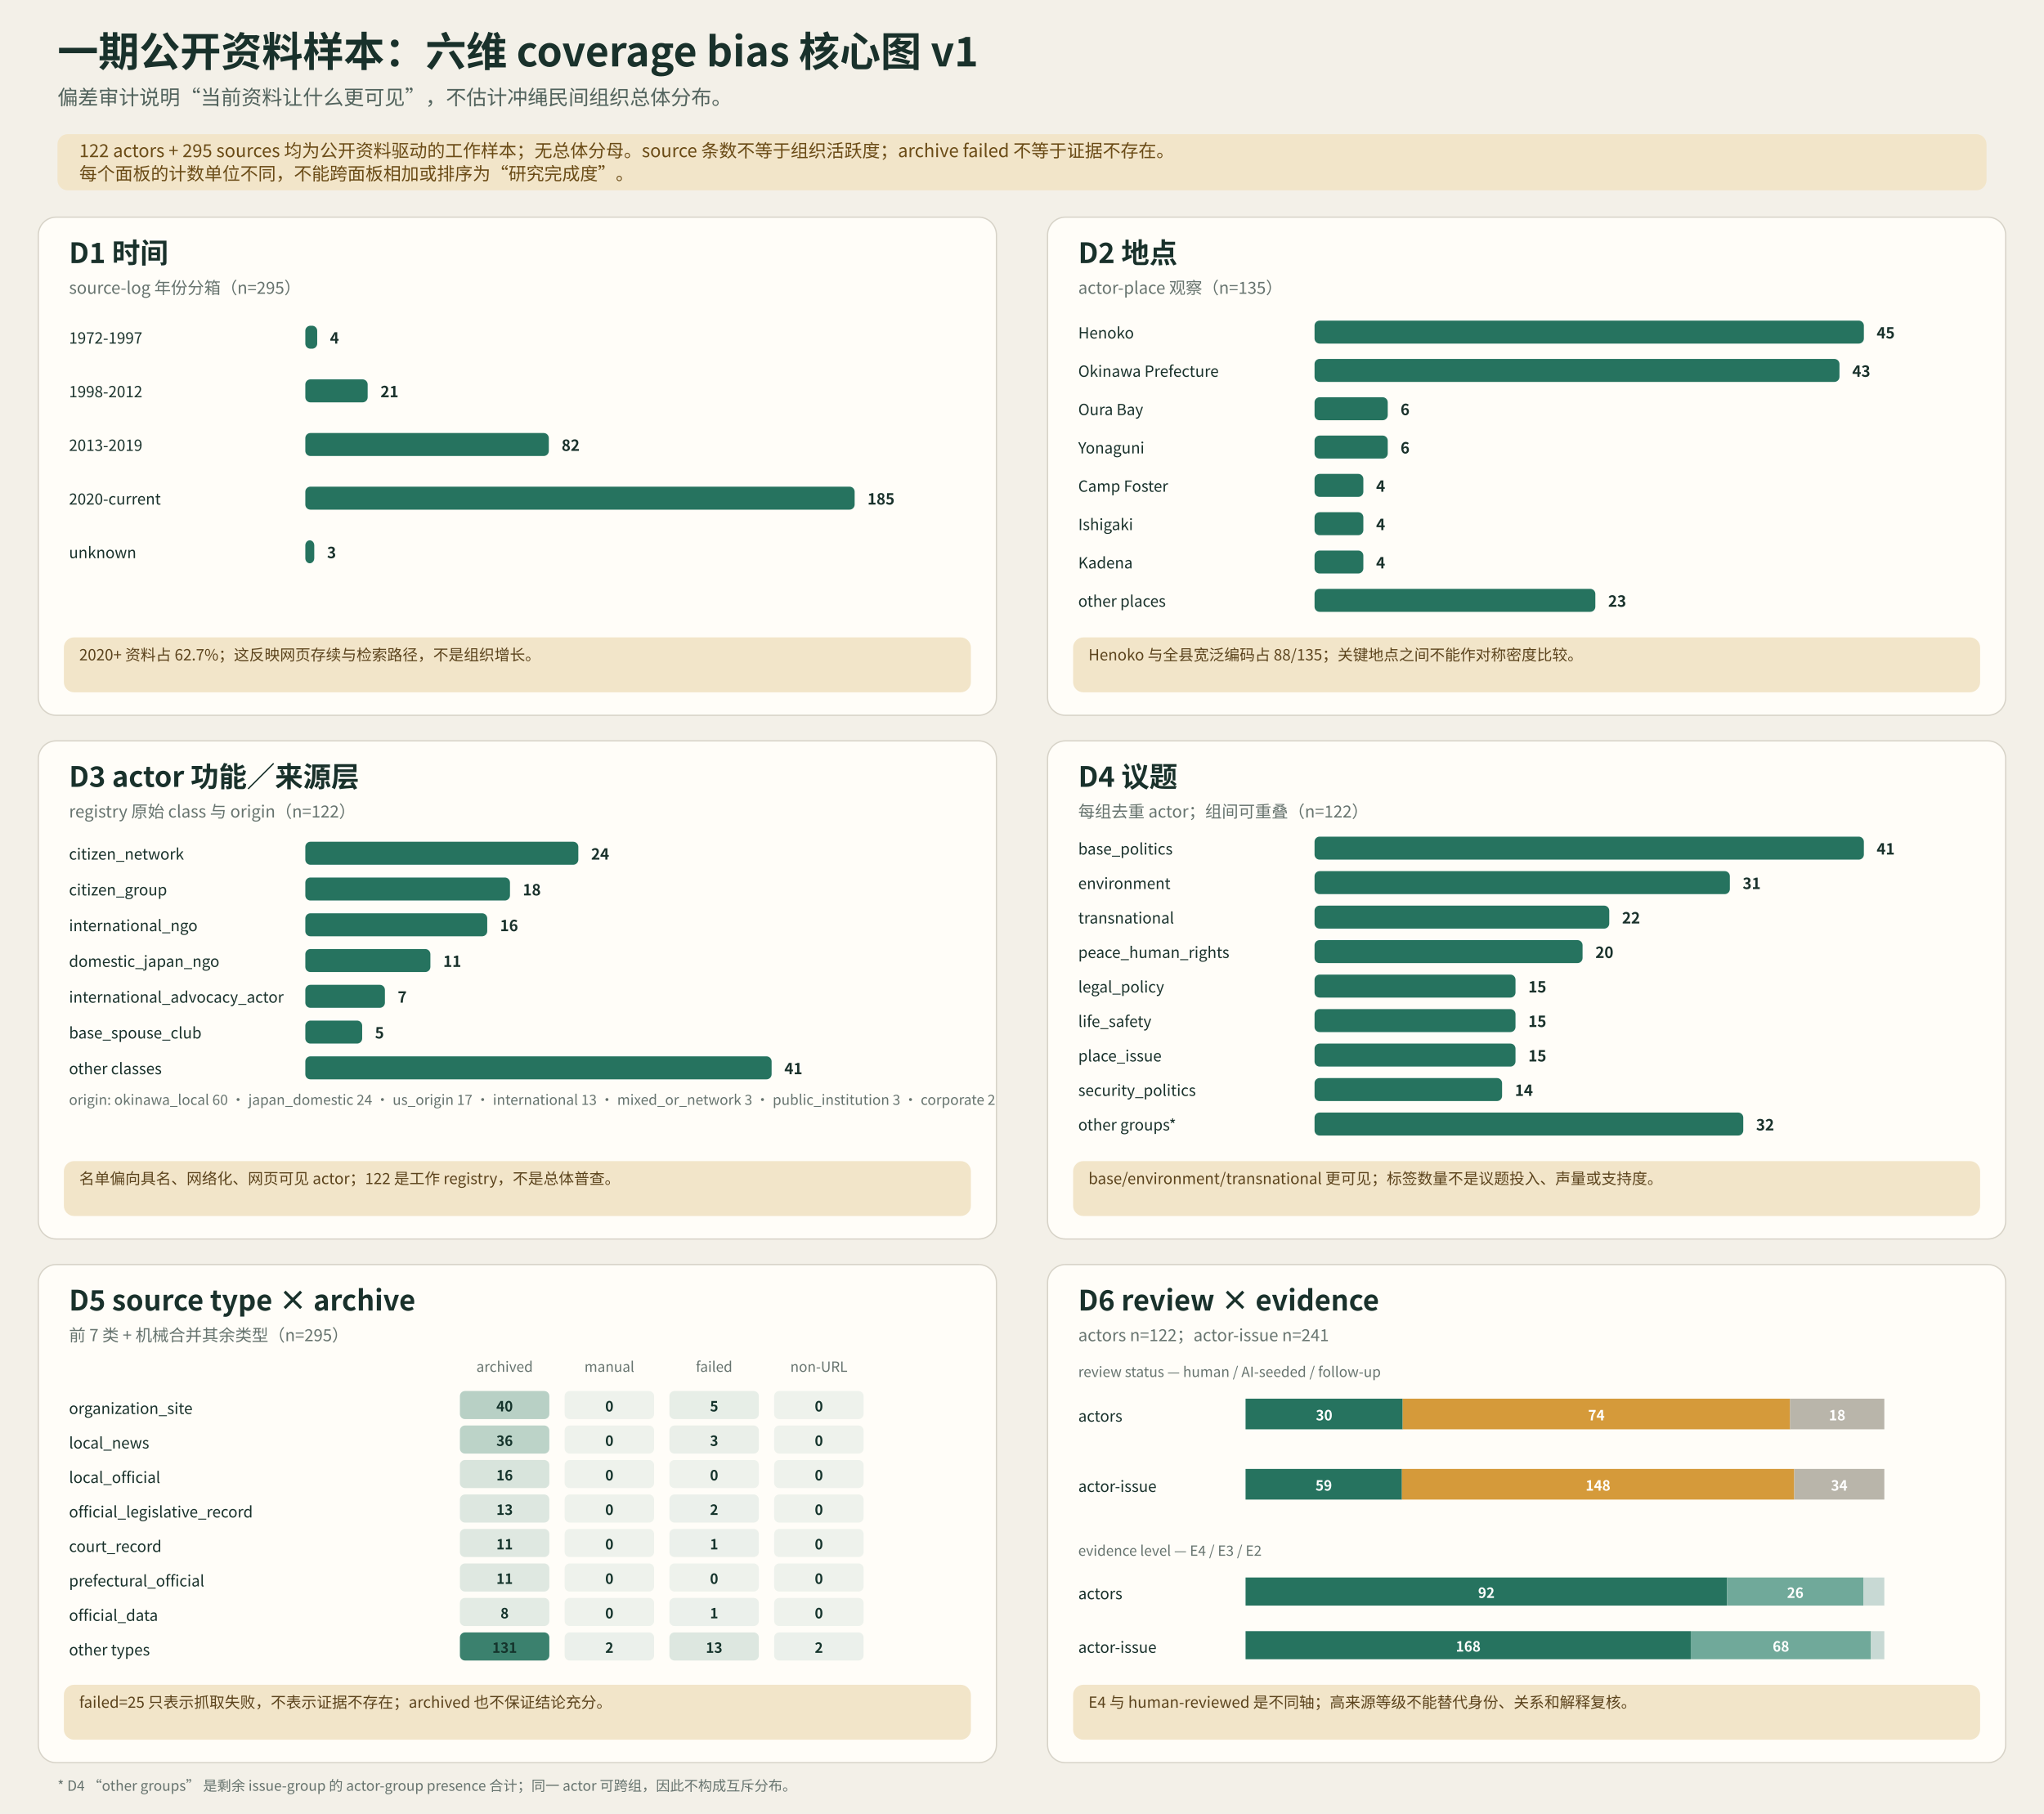
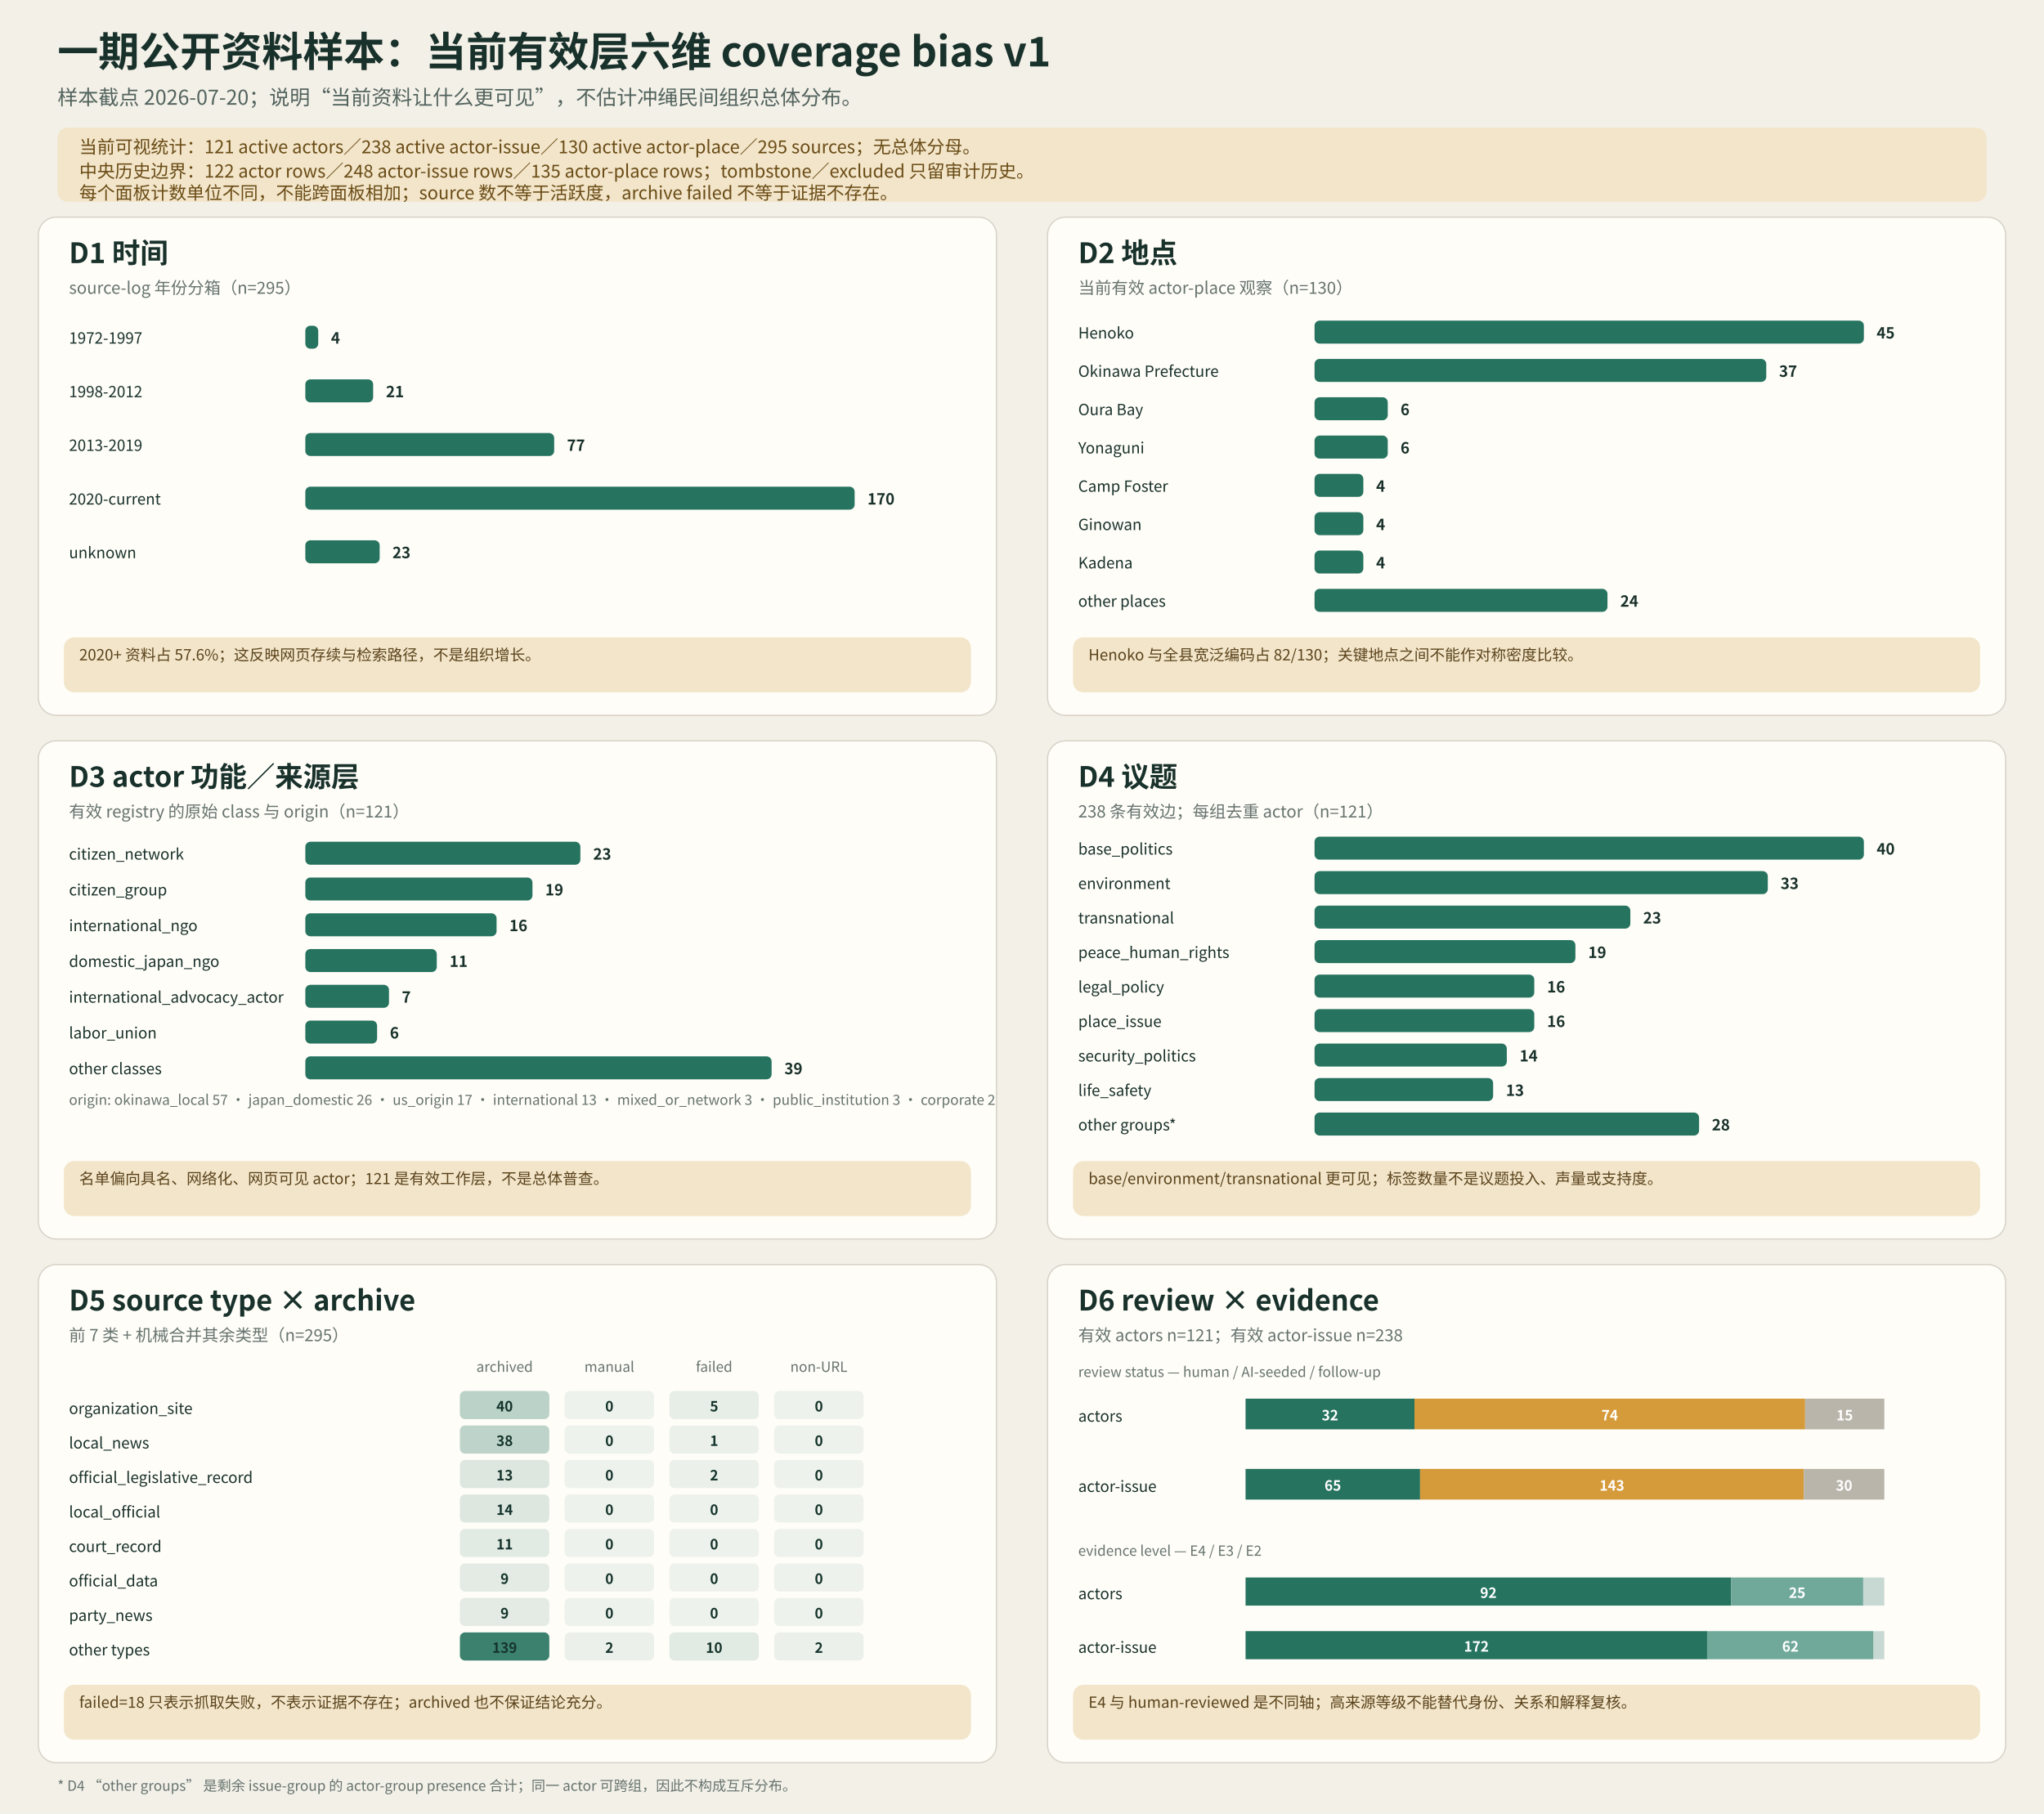
<svg xmlns="http://www.w3.org/2000/svg" width="1600" height="1420" viewBox="0 0 1600 1420" role="img" aria-labelledby="title desc">
  <rect width="1600" height="1420" fill="#f3f0e8" />
  <style>
text{font-family:"Noto Sans CJK SC","Microsoft YaHei",Arial,sans-serif;fill:#19312b} .title{font-size:32px;font-weight:700} .subtitle{font-size:16px;fill:#52635d} .sample{font-size:14px;fill:#6a4b16} .panel{fill:#fffdf8;stroke:#d7d3c8;stroke-width:1} .ph{font-size:22px;font-weight:700} .sub{font-size:13px;fill:#66736e} .lab{font-size:12px} .mini{font-size:11px;fill:#66736e} .val{font-size:12px;font-weight:700} .bar{fill:#26735f} .cell{font-size:11px;font-weight:700;fill:#15342c} .inside{font-size:11px;font-weight:700;fill:#ffffff} .note-bg{fill:#f2e5c9} .note{font-size:12px;fill:#5b431c}
</style>
-   <text x="45" y="52" class="title">一期公开资料样本：六维 coverage bias 核心图 v1</text>
-   <text x="45" y="82" class="subtitle">偏差审计说明“当前资料让什么更可见”，不估计冲绳民间组织总体分布。</text>
-   <rect x="45" y="105" width="1510" height="44" rx="8" fill="#f2e5c9" />
-   <text x="62" y="123" class="sample">122 actors + 295 sources 均为公开资料驱动的工作样本；无总体分母。source 条数不等于组织活跃度；archive failed 不等于证据不存在。</text>
-   <text x="62" y="141" class="sample">每个面板的计数单位不同，不能跨面板相加或排序为“研究完成度”。</text>
+   <text x="45" y="52" class="title">一期公开资料样本：当前有效层六维 coverage bias v1</text>
+   <text x="45" y="82" class="subtitle">样本截点 2026-07-20；说明“当前资料让什么更可见”，不估计冲绳民间组织总体分布。</text>
+   <rect x="45" y="100" width="1510" height="58" rx="8" fill="#f2e5c9" />
+   <text x="62" y="120" class="sample">当前可视统计：121 active actors／238 active actor-issue／130 active actor-place／295 sources；无总体分母。</text>
+   <text x="62" y="139" class="sample">中央历史边界：122 actor rows／248 actor-issue rows／135 actor-place rows；tombstone／excluded 只留审计历史。</text>
+   <text x="62" y="156" class="sample">每个面板计数单位不同，不能跨面板相加；source 数不等于活跃度，archive failed 不等于证据不存在。</text>
  <g transform="translate(30,170)">
    <rect width="750" height="390" rx="14" class="panel" />
    <text x="24" y="36" class="ph">D1 时间</text>
    <text x="24" y="60" class="sub">source-log 年份分箱（n=295）</text>
    <text x="24" y="99" class="lab">1972-1997</text>
-     <rect x="209" y="85" width="9.3" height="18" rx="4" class="bar" />
-     <text x="228.3" y="99" class="val">4</text>
+     <rect x="209" y="85" width="10.1" height="18" rx="4" class="bar" />
+     <text x="229.1" y="99" class="val">4</text>
    <text x="24" y="141" class="lab">1998-2012</text>
-     <rect x="209" y="127" width="48.8" height="18" rx="4" class="bar" />
-     <text x="267.8" y="141" class="val">21</text>
+     <rect x="209" y="127" width="53.1" height="18" rx="4" class="bar" />
+     <text x="272.1" y="141" class="val">21</text>
    <text x="24" y="183" class="lab">2013-2019</text>
-     <rect x="209" y="169" width="190.6" height="18" rx="4" class="bar" />
-     <text x="409.6" y="183" class="val">82</text>
+     <rect x="209" y="169" width="194.8" height="18" rx="4" class="bar" />
+     <text x="413.8" y="183" class="val">77</text>
    <text x="24" y="225" class="lab">2020-current</text>
    <rect x="209" y="211" width="430.0" height="18" rx="4" class="bar" />
-     <text x="649.0" y="225" class="val">185</text>
+     <text x="649.0" y="225" class="val">170</text>
    <text x="24" y="267" class="lab">unknown</text>
-     <rect x="209" y="253" width="7.0" height="18" rx="4" class="bar" />
-     <text x="226.0" y="267" class="val">3</text>
-     <rect x="20" y="329" width="710" height="43" rx="8" class="note-bg" />
-     <text x="32" y="347" class="note">2020+ 资料占 62.7%；这反映网页存续与检索路径，不是组织增长。</text>
+     <rect x="209" y="253" width="58.2" height="18" rx="4" class="bar" />
+     <text x="277.2" y="267" class="val">23</text>
+     <rect x="20" y="329" width="710" height="43" rx="8" class="note-bg" />
+     <text x="32" y="347" class="note">2020+ 资料占 57.6%；这反映网页存续与检索路径，不是组织增长。</text>
    <text x="32" y="365" class="note" />
  </g>
  <g transform="translate(820,170)">
    <rect width="750" height="390" rx="14" class="panel" />
    <text x="24" y="36" class="ph">D2 地点</text>
-     <text x="24" y="60" class="sub">actor-place 观察（n=135）</text>
+     <text x="24" y="60" class="sub">当前有效 actor-place 观察（n=130）</text>
    <text x="24" y="95" class="lab">Henoko</text>
    <rect x="209" y="81" width="430.0" height="18" rx="4" class="bar" />
    <text x="649.0" y="95" class="val">45</text>
    <text x="24" y="125" class="lab">Okinawa Prefecture</text>
-     <rect x="209" y="111" width="410.9" height="18" rx="4" class="bar" />
-     <text x="629.9" y="125" class="val">43</text>
+     <rect x="209" y="111" width="353.6" height="18" rx="4" class="bar" />
+     <text x="572.6" y="125" class="val">37</text>
    <text x="24" y="155" class="lab">Oura Bay</text>
    <rect x="209" y="141" width="57.3" height="18" rx="4" class="bar" />
    <text x="276.3" y="155" class="val">6</text>
    <text x="24" y="185" class="lab">Yonaguni</text>
    <rect x="209" y="171" width="57.3" height="18" rx="4" class="bar" />
    <text x="276.3" y="185" class="val">6</text>
    <text x="24" y="215" class="lab">Camp Foster</text>
    <rect x="209" y="201" width="38.2" height="18" rx="4" class="bar" />
    <text x="257.2" y="215" class="val">4</text>
-     <text x="24" y="245" class="lab">Ishigaki</text>
+     <text x="24" y="245" class="lab">Ginowan</text>
    <rect x="209" y="231" width="38.2" height="18" rx="4" class="bar" />
    <text x="257.2" y="245" class="val">4</text>
    <text x="24" y="275" class="lab">Kadena</text>
    <rect x="209" y="261" width="38.2" height="18" rx="4" class="bar" />
    <text x="257.2" y="275" class="val">4</text>
    <text x="24" y="305" class="lab">other places</text>
-     <rect x="209" y="291" width="219.8" height="18" rx="4" class="bar" />
-     <text x="438.8" y="305" class="val">23</text>
-     <rect x="20" y="329" width="710" height="43" rx="8" class="note-bg" />
-     <text x="32" y="347" class="note">Henoko 与全县宽泛编码占 88/135；关键地点之间不能作对称密度比较。</text>
+     <rect x="209" y="291" width="229.3" height="18" rx="4" class="bar" />
+     <text x="448.3" y="305" class="val">24</text>
+     <rect x="20" y="329" width="710" height="43" rx="8" class="note-bg" />
+     <text x="32" y="347" class="note">Henoko 与全县宽泛编码占 82/130；关键地点之间不能作对称密度比较。</text>
    <text x="32" y="365" class="note" />
  </g>
  <g transform="translate(30,580)">
    <rect width="750" height="390" rx="14" class="panel" />
    <text x="24" y="36" class="ph">D3 actor 功能／来源层</text>
-     <text x="24" y="60" class="sub">registry 原始 class 与 origin（n=122）</text>
+     <text x="24" y="60" class="sub">有效 registry 的原始 class 与 origin（n=121）</text>
    <text x="24" y="93" class="lab">citizen_network</text>
-     <rect x="209" y="79" width="213.7" height="18" rx="4" class="bar" />
-     <text x="432.7" y="93" class="val">24</text>
+     <rect x="209" y="79" width="215.3" height="18" rx="4" class="bar" />
+     <text x="434.3" y="93" class="val">23</text>
    <text x="24" y="121" class="lab">citizen_group</text>
-     <rect x="209" y="107" width="160.2" height="18" rx="4" class="bar" />
-     <text x="379.2" y="121" class="val">18</text>
+     <rect x="209" y="107" width="177.8" height="18" rx="4" class="bar" />
+     <text x="396.8" y="121" class="val">19</text>
    <text x="24" y="149" class="lab">international_ngo</text>
-     <rect x="209" y="135" width="142.4" height="18" rx="4" class="bar" />
-     <text x="361.4" y="149" class="val">16</text>
+     <rect x="209" y="135" width="149.7" height="18" rx="4" class="bar" />
+     <text x="368.7" y="149" class="val">16</text>
    <text x="24" y="177" class="lab">domestic_japan_ngo</text>
-     <rect x="209" y="163" width="97.9" height="18" rx="4" class="bar" />
-     <text x="316.9" y="177" class="val">11</text>
+     <rect x="209" y="163" width="102.9" height="18" rx="4" class="bar" />
+     <text x="321.9" y="177" class="val">11</text>
    <text x="24" y="205" class="lab">international_advocacy_actor</text>
-     <rect x="209" y="191" width="62.3" height="18" rx="4" class="bar" />
-     <text x="281.3" y="205" class="val">7</text>
-     <text x="24" y="233" class="lab">base_spouse_club</text>
-     <rect x="209" y="219" width="44.5" height="18" rx="4" class="bar" />
-     <text x="263.5" y="233" class="val">5</text>
+     <rect x="209" y="191" width="65.5" height="18" rx="4" class="bar" />
+     <text x="284.5" y="205" class="val">7</text>
+     <text x="24" y="233" class="lab">labor_union</text>
+     <rect x="209" y="219" width="56.2" height="18" rx="4" class="bar" />
+     <text x="275.2" y="233" class="val">6</text>
    <text x="24" y="261" class="lab">other classes</text>
    <rect x="209" y="247" width="365.0" height="18" rx="4" class="bar" />
-     <text x="584.0" y="261" class="val">41</text>
-     <text x="24" y="285" class="mini">origin: okinawa_local 60 · japan_domestic 24 · us_origin 17 · international 13 · mixed_or_network 3 · public_institution 3 · corporate 2</text>
-     <rect x="20" y="329" width="710" height="43" rx="8" class="note-bg" />
-     <text x="32" y="347" class="note">名单偏向具名、网络化、网页可见 actor；122 是工作 registry，不是总体普查。</text>
+     <text x="584.0" y="261" class="val">39</text>
+     <text x="24" y="285" class="mini">origin: okinawa_local 57 · japan_domestic 26 · us_origin 17 · international 13 · mixed_or_network 3 · public_institution 3 · corporate 2</text>
+     <rect x="20" y="329" width="710" height="43" rx="8" class="note-bg" />
+     <text x="32" y="347" class="note">名单偏向具名、网络化、网页可见 actor；121 是有效工作层，不是总体普查。</text>
    <text x="32" y="365" class="note" />
  </g>
  <g transform="translate(820,580)">
    <rect width="750" height="390" rx="14" class="panel" />
    <text x="24" y="36" class="ph">D4 议题</text>
-     <text x="24" y="60" class="sub">每组去重 actor；组间可重叠（n=122）</text>
+     <text x="24" y="60" class="sub">238 条有效边；每组去重 actor（n=121）</text>
    <text x="24" y="89" class="lab">base_politics</text>
    <rect x="209" y="75" width="430.0" height="18" rx="4" class="bar" />
-     <text x="649.0" y="89" class="val">41</text>
+     <text x="649.0" y="89" class="val">40</text>
    <text x="24" y="116" class="lab">environment</text>
-     <rect x="209" y="102" width="325.1" height="18" rx="4" class="bar" />
-     <text x="544.1" y="116" class="val">31</text>
+     <rect x="209" y="102" width="354.8" height="18" rx="4" class="bar" />
+     <text x="573.8" y="116" class="val">33</text>
    <text x="24" y="143" class="lab">transnational</text>
-     <rect x="209" y="129" width="230.7" height="18" rx="4" class="bar" />
-     <text x="449.7" y="143" class="val">22</text>
+     <rect x="209" y="129" width="247.2" height="18" rx="4" class="bar" />
+     <text x="466.2" y="143" class="val">23</text>
    <text x="24" y="170" class="lab">peace_human_rights</text>
-     <rect x="209" y="156" width="209.8" height="18" rx="4" class="bar" />
-     <text x="428.8" y="170" class="val">20</text>
+     <rect x="209" y="156" width="204.2" height="18" rx="4" class="bar" />
+     <text x="423.2" y="170" class="val">19</text>
    <text x="24" y="197" class="lab">legal_policy</text>
-     <rect x="209" y="183" width="157.3" height="18" rx="4" class="bar" />
-     <text x="376.3" y="197" class="val">15</text>
-     <text x="24" y="224" class="lab">life_safety</text>
-     <rect x="209" y="210" width="157.3" height="18" rx="4" class="bar" />
-     <text x="376.3" y="224" class="val">15</text>
-     <text x="24" y="251" class="lab">place_issue</text>
-     <rect x="209" y="237" width="157.3" height="18" rx="4" class="bar" />
-     <text x="376.3" y="251" class="val">15</text>
-     <text x="24" y="278" class="lab">security_politics</text>
-     <rect x="209" y="264" width="146.8" height="18" rx="4" class="bar" />
-     <text x="365.8" y="278" class="val">14</text>
+     <rect x="209" y="183" width="172.0" height="18" rx="4" class="bar" />
+     <text x="391.0" y="197" class="val">16</text>
+     <text x="24" y="224" class="lab">place_issue</text>
+     <rect x="209" y="210" width="172.0" height="18" rx="4" class="bar" />
+     <text x="391.0" y="224" class="val">16</text>
+     <text x="24" y="251" class="lab">security_politics</text>
+     <rect x="209" y="237" width="150.5" height="18" rx="4" class="bar" />
+     <text x="369.5" y="251" class="val">14</text>
+     <text x="24" y="278" class="lab">life_safety</text>
+     <rect x="209" y="264" width="139.8" height="18" rx="4" class="bar" />
+     <text x="358.8" y="278" class="val">13</text>
    <text x="24" y="305" class="lab">other groups*</text>
-     <rect x="209" y="291" width="335.6" height="18" rx="4" class="bar" />
-     <text x="554.6" y="305" class="val">32</text>
+     <rect x="209" y="291" width="301.0" height="18" rx="4" class="bar" />
+     <text x="520.0" y="305" class="val">28</text>
    <rect x="20" y="329" width="710" height="43" rx="8" class="note-bg" />
    <text x="32" y="347" class="note">base/environment/transnational 更可见；标签数量不是议题投入、声量或支持度。</text>
    <text x="32" y="365" class="note" />
  </g>
  <g transform="translate(30,990)">
    <rect width="750" height="390" rx="14" class="panel" />
    <text x="24" y="36" class="ph">D5 source type × archive</text>
    <text x="24" y="60" class="sub">前 7 类 + 机械合并其余类型（n=295）</text>
    <text x="365" y="84" text-anchor="middle" class="mini">archived</text>
    <text x="447" y="84" text-anchor="middle" class="mini">manual</text>
    <text x="529" y="84" text-anchor="middle" class="mini">failed</text>
    <text x="611" y="84" text-anchor="middle" class="mini">non-URL</text>
    <text x="24" y="117" class="lab">organization_site</text>
-     <rect x="330" y="99" width="70" height="22" rx="4" fill="#26735f" opacity="0.33" />
+     <rect x="330" y="99" width="70" height="22" rx="4" fill="#26735f" opacity="0.32" />
    <text x="365" y="115" text-anchor="middle" class="cell">40</text>
    <rect x="412" y="99" width="70" height="22" rx="4" fill="#26735f" opacity="0.08" />
    <text x="447" y="115" text-anchor="middle" class="cell">0</text>
    <rect x="494" y="99" width="70" height="22" rx="4" fill="#26735f" opacity="0.11" />
    <text x="529" y="115" text-anchor="middle" class="cell">5</text>
    <rect x="576" y="99" width="70" height="22" rx="4" fill="#26735f" opacity="0.08" />
    <text x="611" y="115" text-anchor="middle" class="cell">0</text>
    <text x="24" y="144" class="lab">local_news</text>
-     <rect x="330" y="126" width="70" height="22" rx="4" fill="#26735f" opacity="0.31" />
-     <text x="365" y="142" text-anchor="middle" class="cell">36</text>
+     <rect x="330" y="126" width="70" height="22" rx="4" fill="#26735f" opacity="0.30" />
+     <text x="365" y="142" text-anchor="middle" class="cell">38</text>
    <rect x="412" y="126" width="70" height="22" rx="4" fill="#26735f" opacity="0.08" />
    <text x="447" y="142" text-anchor="middle" class="cell">0</text>
-     <rect x="494" y="126" width="70" height="22" rx="4" fill="#26735f" opacity="0.10" />
-     <text x="529" y="142" text-anchor="middle" class="cell">3</text>
+     <rect x="494" y="126" width="70" height="22" rx="4" fill="#26735f" opacity="0.09" />
+     <text x="529" y="142" text-anchor="middle" class="cell">1</text>
    <rect x="576" y="126" width="70" height="22" rx="4" fill="#26735f" opacity="0.08" />
    <text x="611" y="142" text-anchor="middle" class="cell">0</text>
-     <text x="24" y="171" class="lab">local_official</text>
-     <rect x="330" y="153" width="70" height="22" rx="4" fill="#26735f" opacity="0.18" />
-     <text x="365" y="169" text-anchor="middle" class="cell">16</text>
+     <text x="24" y="171" class="lab">official_legislative_record</text>
+     <rect x="330" y="153" width="70" height="22" rx="4" fill="#26735f" opacity="0.16" />
+     <text x="365" y="169" text-anchor="middle" class="cell">13</text>
    <rect x="412" y="153" width="70" height="22" rx="4" fill="#26735f" opacity="0.08" />
    <text x="447" y="169" text-anchor="middle" class="cell">0</text>
-     <rect x="494" y="153" width="70" height="22" rx="4" fill="#26735f" opacity="0.08" />
-     <text x="529" y="169" text-anchor="middle" class="cell">0</text>
+     <rect x="494" y="153" width="70" height="22" rx="4" fill="#26735f" opacity="0.09" />
+     <text x="529" y="169" text-anchor="middle" class="cell">2</text>
    <rect x="576" y="153" width="70" height="22" rx="4" fill="#26735f" opacity="0.08" />
    <text x="611" y="169" text-anchor="middle" class="cell">0</text>
-     <text x="24" y="198" class="lab">official_legislative_record</text>
+     <text x="24" y="198" class="lab">local_official</text>
    <rect x="330" y="180" width="70" height="22" rx="4" fill="#26735f" opacity="0.16" />
-     <text x="365" y="196" text-anchor="middle" class="cell">13</text>
+     <text x="365" y="196" text-anchor="middle" class="cell">14</text>
    <rect x="412" y="180" width="70" height="22" rx="4" fill="#26735f" opacity="0.08" />
    <text x="447" y="196" text-anchor="middle" class="cell">0</text>
-     <rect x="494" y="180" width="70" height="22" rx="4" fill="#26735f" opacity="0.09" />
-     <text x="529" y="196" text-anchor="middle" class="cell">2</text>
+     <rect x="494" y="180" width="70" height="22" rx="4" fill="#26735f" opacity="0.08" />
+     <text x="529" y="196" text-anchor="middle" class="cell">0</text>
    <rect x="576" y="180" width="70" height="22" rx="4" fill="#26735f" opacity="0.08" />
    <text x="611" y="196" text-anchor="middle" class="cell">0</text>
    <text x="24" y="225" class="lab">court_record</text>
-     <rect x="330" y="207" width="70" height="22" rx="4" fill="#26735f" opacity="0.15" />
+     <rect x="330" y="207" width="70" height="22" rx="4" fill="#26735f" opacity="0.14" />
    <text x="365" y="223" text-anchor="middle" class="cell">11</text>
    <rect x="412" y="207" width="70" height="22" rx="4" fill="#26735f" opacity="0.08" />
    <text x="447" y="223" text-anchor="middle" class="cell">0</text>
-     <rect x="494" y="207" width="70" height="22" rx="4" fill="#26735f" opacity="0.09" />
-     <text x="529" y="223" text-anchor="middle" class="cell">1</text>
+     <rect x="494" y="207" width="70" height="22" rx="4" fill="#26735f" opacity="0.08" />
+     <text x="529" y="223" text-anchor="middle" class="cell">0</text>
    <rect x="576" y="207" width="70" height="22" rx="4" fill="#26735f" opacity="0.08" />
    <text x="611" y="223" text-anchor="middle" class="cell">0</text>
-     <text x="24" y="252" class="lab">prefectural_official</text>
-     <rect x="330" y="234" width="70" height="22" rx="4" fill="#26735f" opacity="0.15" />
-     <text x="365" y="250" text-anchor="middle" class="cell">11</text>
+     <text x="24" y="252" class="lab">official_data</text>
+     <rect x="330" y="234" width="70" height="22" rx="4" fill="#26735f" opacity="0.13" />
+     <text x="365" y="250" text-anchor="middle" class="cell">9</text>
    <rect x="412" y="234" width="70" height="22" rx="4" fill="#26735f" opacity="0.08" />
    <text x="447" y="250" text-anchor="middle" class="cell">0</text>
    <rect x="494" y="234" width="70" height="22" rx="4" fill="#26735f" opacity="0.08" />
    <text x="529" y="250" text-anchor="middle" class="cell">0</text>
    <rect x="576" y="234" width="70" height="22" rx="4" fill="#26735f" opacity="0.08" />
    <text x="611" y="250" text-anchor="middle" class="cell">0</text>
-     <text x="24" y="279" class="lab">official_data</text>
+     <text x="24" y="279" class="lab">party_news</text>
    <rect x="330" y="261" width="70" height="22" rx="4" fill="#26735f" opacity="0.13" />
-     <text x="365" y="277" text-anchor="middle" class="cell">8</text>
+     <text x="365" y="277" text-anchor="middle" class="cell">9</text>
    <rect x="412" y="261" width="70" height="22" rx="4" fill="#26735f" opacity="0.08" />
    <text x="447" y="277" text-anchor="middle" class="cell">0</text>
-     <rect x="494" y="261" width="70" height="22" rx="4" fill="#26735f" opacity="0.09" />
-     <text x="529" y="277" text-anchor="middle" class="cell">1</text>
+     <rect x="494" y="261" width="70" height="22" rx="4" fill="#26735f" opacity="0.08" />
+     <text x="529" y="277" text-anchor="middle" class="cell">0</text>
    <rect x="576" y="261" width="70" height="22" rx="4" fill="#26735f" opacity="0.08" />
    <text x="611" y="277" text-anchor="middle" class="cell">0</text>
    <text x="24" y="306" class="lab">other types</text>
    <rect x="330" y="288" width="70" height="22" rx="4" fill="#26735f" opacity="0.90" />
-     <text x="365" y="304" text-anchor="middle" class="cell">131</text>
+     <text x="365" y="304" text-anchor="middle" class="cell">139</text>
    <rect x="412" y="288" width="70" height="22" rx="4" fill="#26735f" opacity="0.09" />
    <text x="447" y="304" text-anchor="middle" class="cell">2</text>
-     <rect x="494" y="288" width="70" height="22" rx="4" fill="#26735f" opacity="0.16" />
-     <text x="529" y="304" text-anchor="middle" class="cell">13</text>
+     <rect x="494" y="288" width="70" height="22" rx="4" fill="#26735f" opacity="0.14" />
+     <text x="529" y="304" text-anchor="middle" class="cell">10</text>
    <rect x="576" y="288" width="70" height="22" rx="4" fill="#26735f" opacity="0.09" />
    <text x="611" y="304" text-anchor="middle" class="cell">2</text>
    <rect x="20" y="329" width="710" height="43" rx="8" class="note-bg" />
-     <text x="32" y="347" class="note">failed=25 只表示抓取失败，不表示证据不存在；archived 也不保证结论充分。</text>
+     <text x="32" y="347" class="note">failed=18 只表示抓取失败，不表示证据不存在；archived 也不保证结论充分。</text>
    <text x="32" y="365" class="note" />
  </g>
  <g transform="translate(820,990)">
    <rect width="750" height="390" rx="14" class="panel" />
    <text x="24" y="36" class="ph">D6 review × evidence</text>
-     <text x="24" y="60" class="sub">actors n=122；actor-issue n=241</text>
+     <text x="24" y="60" class="sub">有效 actors n=121；有效 actor-issue n=238</text>
    <text x="24" y="88" class="mini">review status — human / AI-seeded / follow-up</text>
    <text x="24" y="123" class="lab">actors</text>
-     <rect x="155.0" y="105" width="123.0" height="24" fill="#26735f" />
-     <text x="216.5" y="122" text-anchor="middle" class="inside">30</text>
-     <rect x="278.0" y="105" width="303.3" height="24" fill="#d59a3a" />
-     <text x="429.6" y="122" text-anchor="middle" class="inside">74</text>
-     <rect x="581.2" y="105" width="73.8" height="24" fill="#b9b5aa" />
-     <text x="618.1" y="122" text-anchor="middle" class="inside">18</text>
+     <rect x="155.0" y="105" width="132.2" height="24" fill="#26735f" />
+     <text x="221.1" y="122" text-anchor="middle" class="inside">32</text>
+     <rect x="287.2" y="105" width="305.8" height="24" fill="#d59a3a" />
+     <text x="440.1" y="122" text-anchor="middle" class="inside">74</text>
+     <rect x="593.0" y="105" width="62.0" height="24" fill="#b9b5aa" />
+     <text x="624.0" y="122" text-anchor="middle" class="inside">15</text>
    <text x="24" y="178" class="lab">actor-issue</text>
-     <rect x="155.0" y="160" width="122.4" height="24" fill="#26735f" />
-     <text x="216.2" y="177" text-anchor="middle" class="inside">59</text>
-     <rect x="277.4" y="160" width="307.1" height="24" fill="#d59a3a" />
-     <text x="430.9" y="177" text-anchor="middle" class="inside">148</text>
-     <rect x="584.5" y="160" width="70.5" height="24" fill="#b9b5aa" />
-     <text x="619.7" y="177" text-anchor="middle" class="inside">34</text>
+     <rect x="155.0" y="160" width="136.6" height="24" fill="#26735f" />
+     <text x="223.3" y="177" text-anchor="middle" class="inside">65</text>
+     <rect x="291.6" y="160" width="300.4" height="24" fill="#d59a3a" />
+     <text x="441.8" y="177" text-anchor="middle" class="inside">143</text>
+     <rect x="592.0" y="160" width="63.0" height="24" fill="#b9b5aa" />
+     <text x="623.5" y="177" text-anchor="middle" class="inside">30</text>
    <text x="24" y="228" class="mini">evidence level — E4 / E3 / E2</text>
    <text x="24" y="262" class="lab">actors</text>
-     <rect x="155.0" y="245" width="377.0" height="22" fill="#26735f" />
-     <text x="343.5" y="261" text-anchor="middle" class="inside">92</text>
-     <rect x="532.0" y="245" width="106.6" height="22" fill="#70a99a" />
-     <text x="585.3" y="261" text-anchor="middle" class="inside">26</text>
-     <rect x="638.6" y="245" width="16.4" height="22" fill="#c8d9d4" />
+     <rect x="155.0" y="245" width="380.2" height="22" fill="#26735f" />
+     <text x="345.1" y="261" text-anchor="middle" class="inside">92</text>
+     <rect x="535.2" y="245" width="103.3" height="22" fill="#70a99a" />
+     <text x="586.8" y="261" text-anchor="middle" class="inside">25</text>
+     <rect x="638.5" y="245" width="16.5" height="22" fill="#c8d9d4" />
    <text x="24" y="304" class="lab">actor-issue</text>
-     <rect x="155.0" y="287" width="348.5" height="22" fill="#26735f" />
-     <text x="329.3" y="303" text-anchor="middle" class="inside">168</text>
-     <rect x="503.5" y="287" width="141.1" height="22" fill="#70a99a" />
-     <text x="574.1" y="303" text-anchor="middle" class="inside">68</text>
-     <rect x="644.6" y="287" width="10.4" height="22" fill="#c8d9d4" />
+     <rect x="155.0" y="287" width="361.3" height="22" fill="#26735f" />
+     <text x="335.7" y="303" text-anchor="middle" class="inside">172</text>
+     <rect x="516.3" y="287" width="130.3" height="22" fill="#70a99a" />
+     <text x="581.5" y="303" text-anchor="middle" class="inside">62</text>
+     <rect x="646.6" y="287" width="8.4" height="22" fill="#c8d9d4" />
    <rect x="20" y="329" width="710" height="43" rx="8" class="note-bg" />
    <text x="32" y="347" class="note">E4 与 human-reviewed 是不同轴；高来源等级不能替代身份、关系和解释复核。</text>
    <text x="32" y="365" class="note" />
  </g>
  <text x="45" y="1402" class="mini">* D4 “other groups” 是剩余 issue-group 的 actor-group presence 合计；同一 actor 可跨组，因此不构成互斥分布。</text>
</svg>
